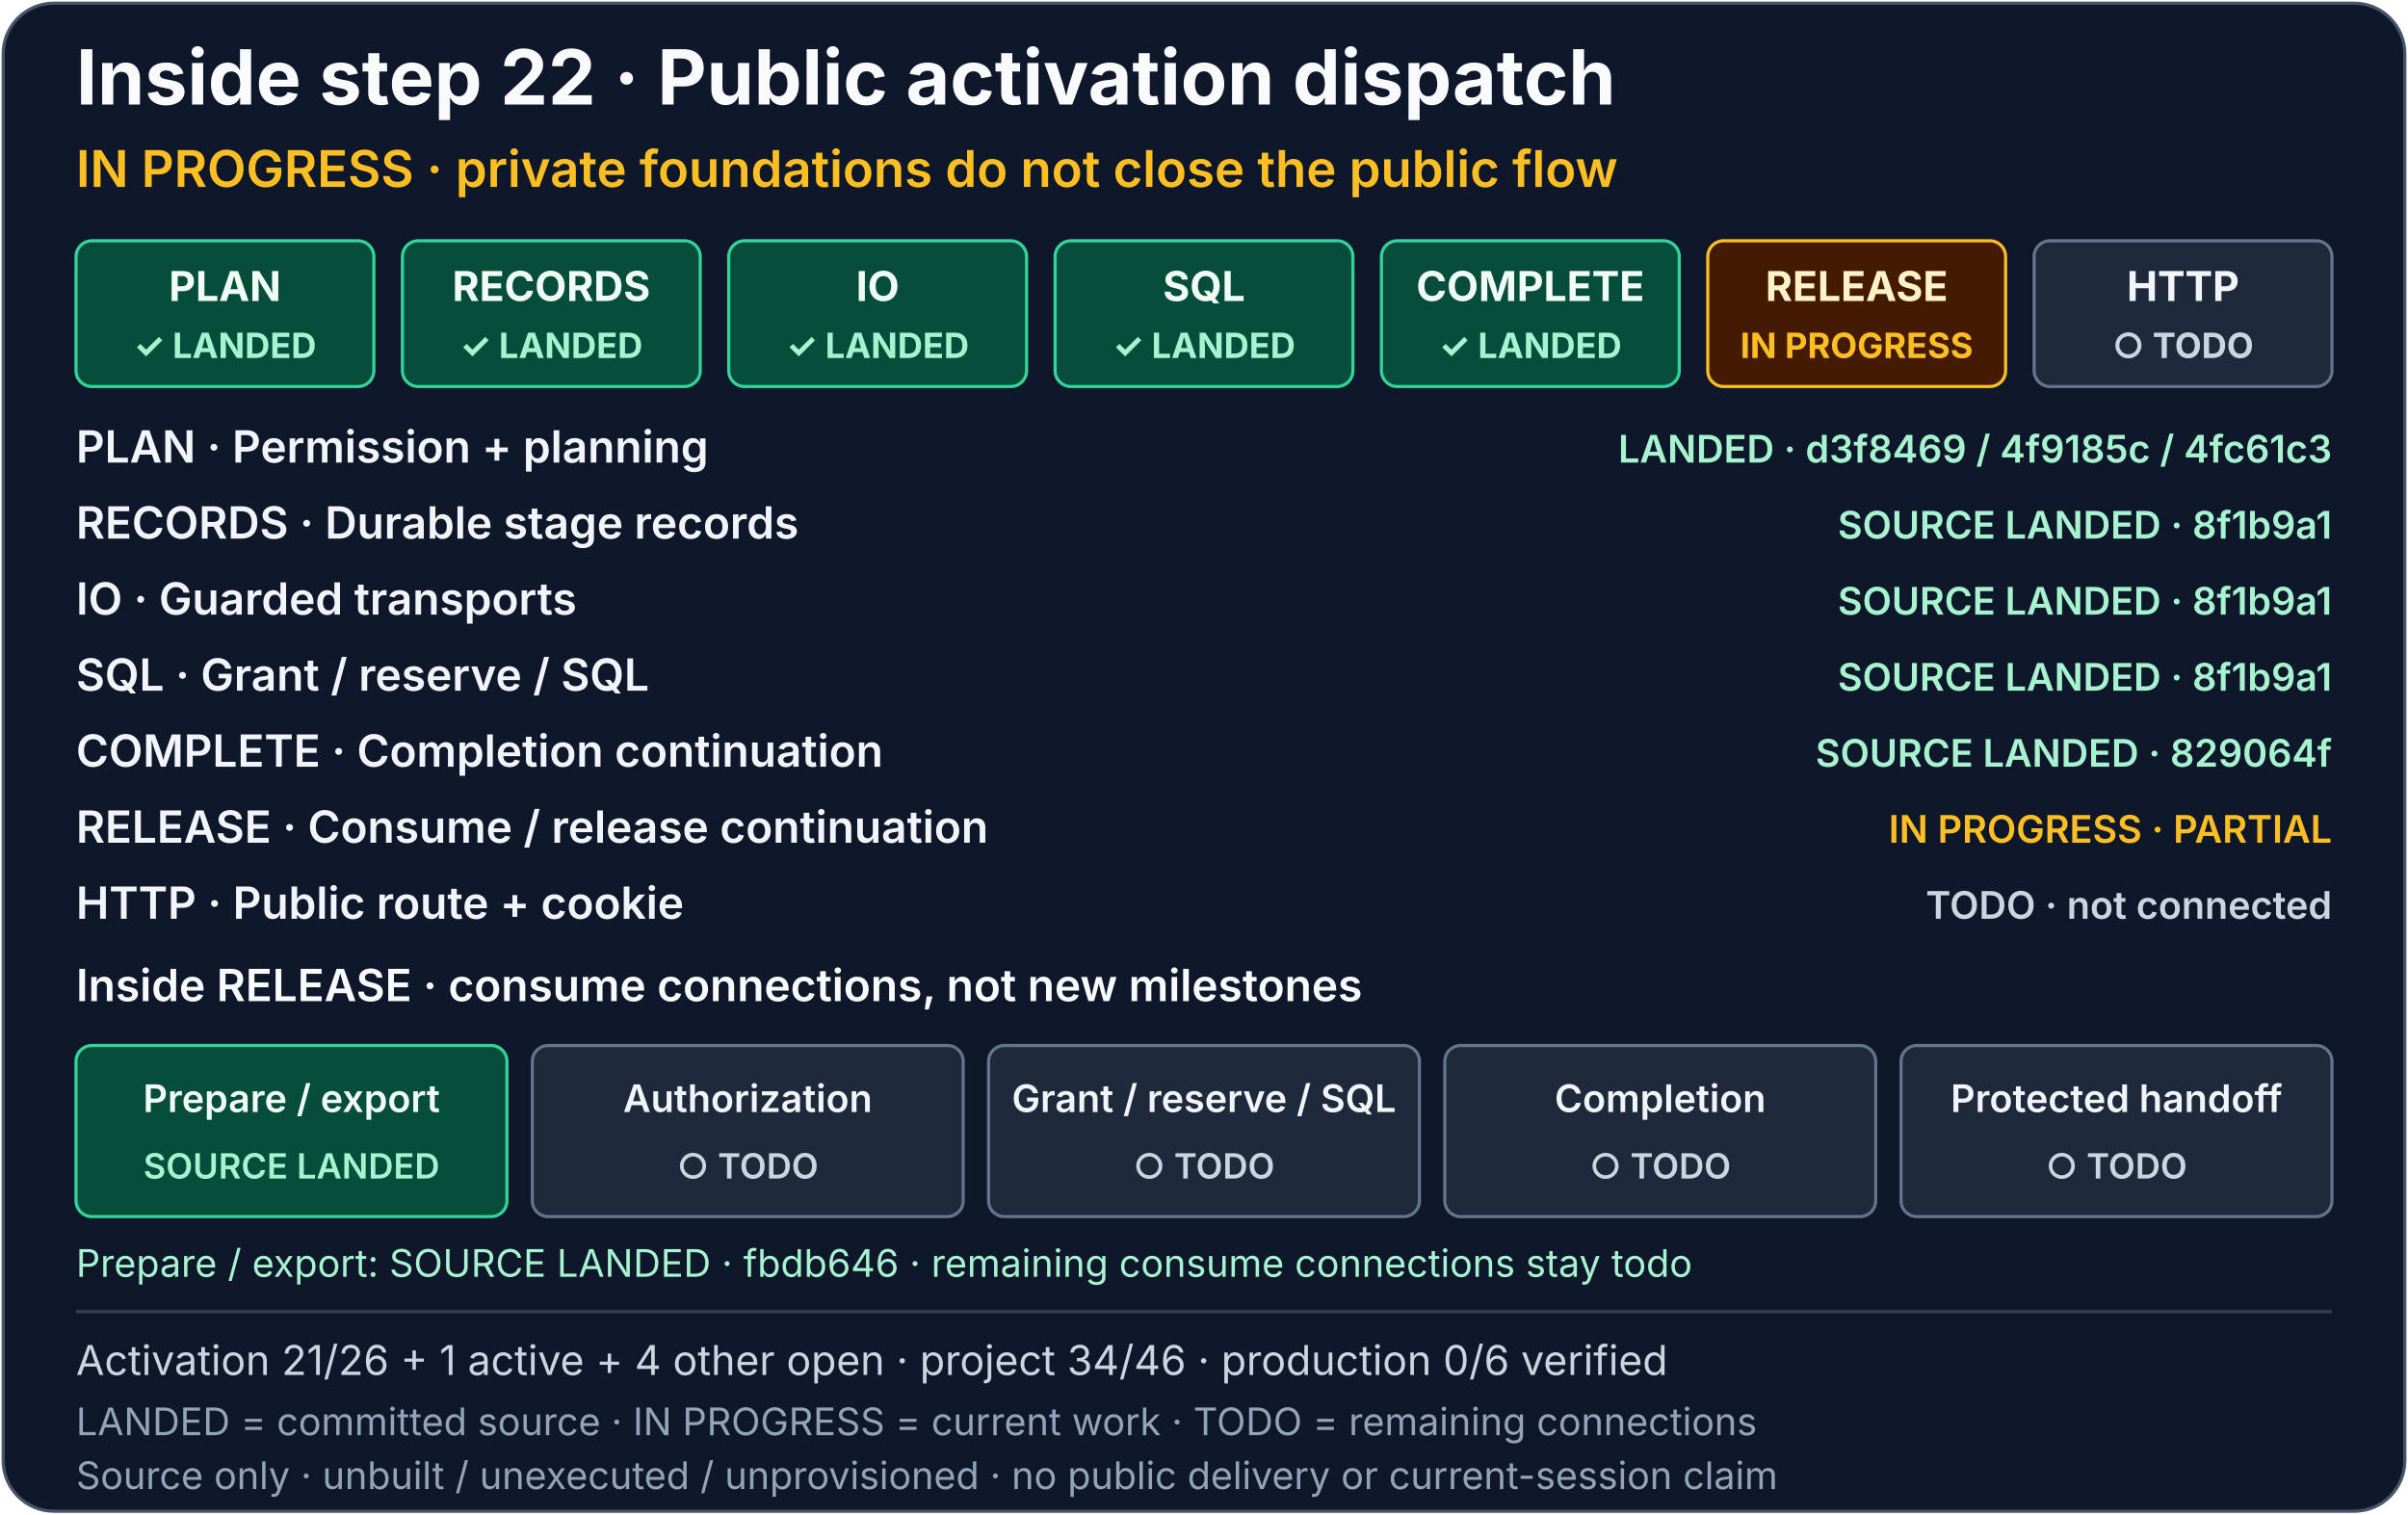
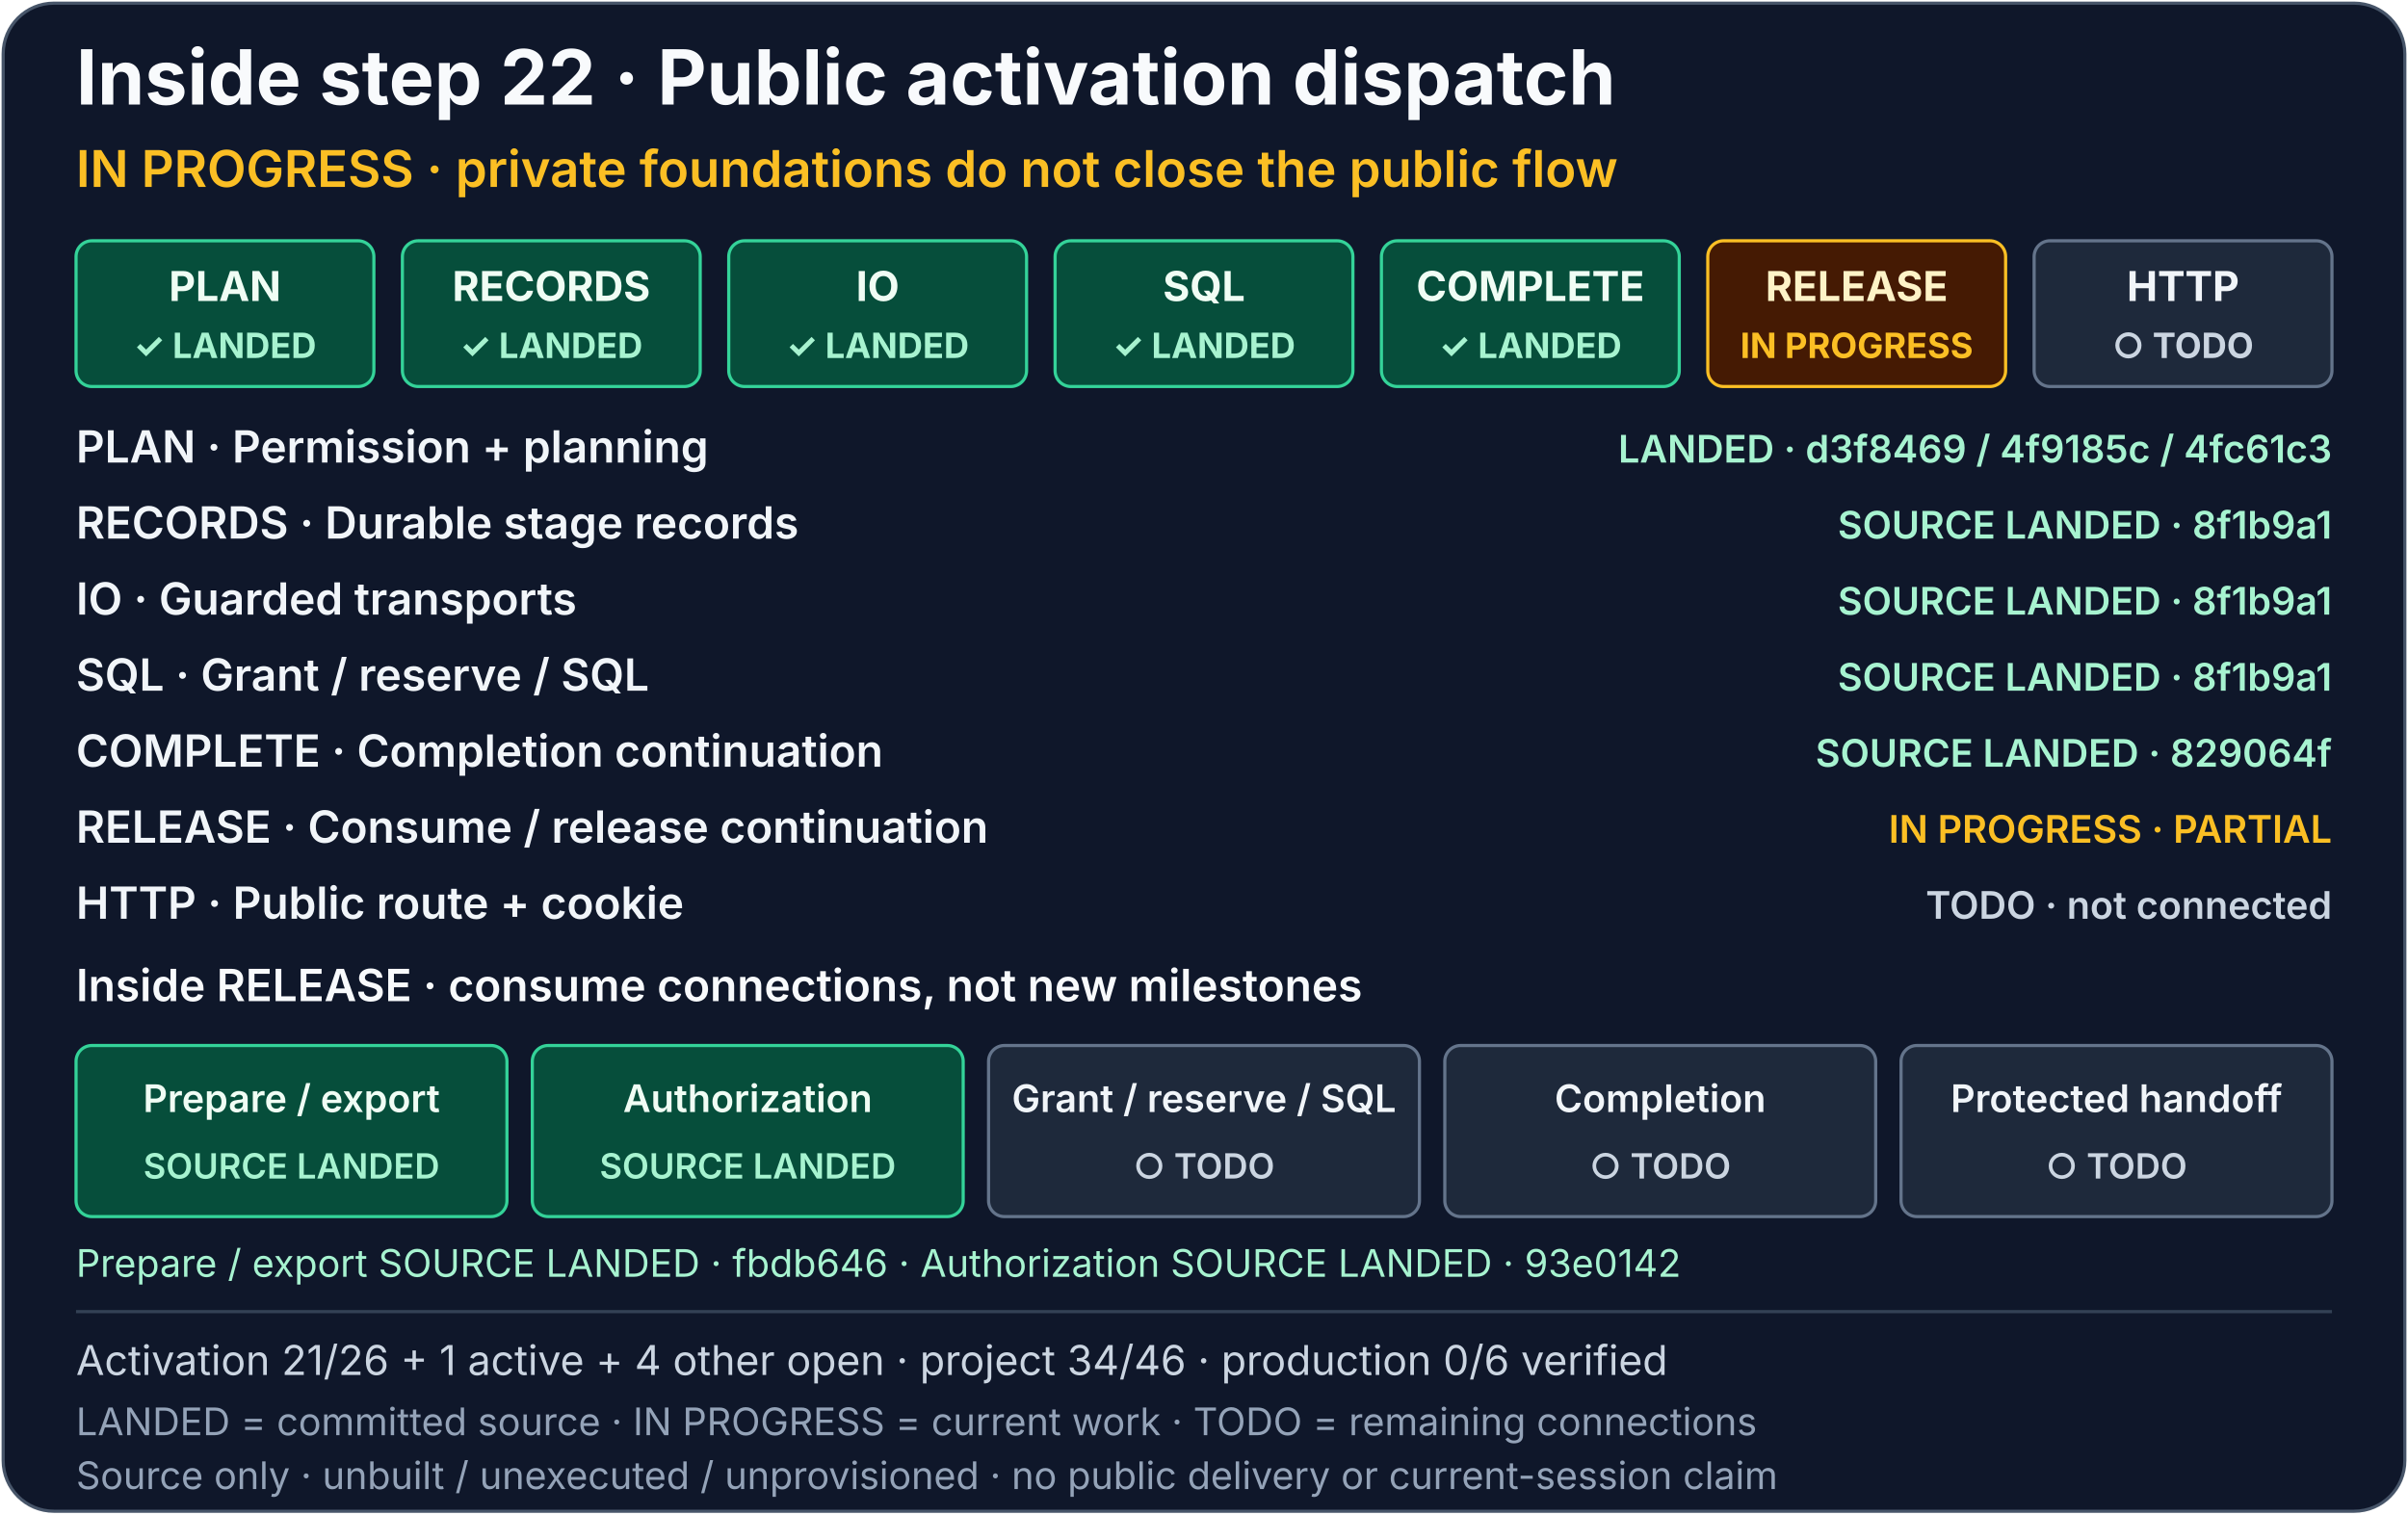
<svg xmlns="http://www.w3.org/2000/svg" width="760" height="478" viewBox="0 0 760 478" role="img" aria-labelledby="activation-dispatch-title activation-dispatch-description">
  <rect x="1" y="1" width="758" height="476" rx="16" fill="#0f172a" stroke="#475569" />
  <g font-family="system-ui, -apple-system, Segoe UI, sans-serif">
    <text x="24" y="33" fill="#f8fafc" font-size="24" font-weight="700">Inside step 22 · Public activation dispatch</text>
    <text x="24" y="59" fill="#fbbf24" font-size="16" font-weight="600">IN PROGRESS · private foundations do not close the public flow</text>
    <a href="../production-status.md#activation-dispatch-detail">
      <g font-size="13" font-weight="700" text-anchor="middle">
        <g aria-label="PLAN: Permission + planning, source-landed">
          <rect x="24" y="76" width="94" height="46" rx="5" fill="#064e3b" stroke="#34d399" />
          <text x="71" y="95" fill="#f0fdf4">PLAN</text>
          <text x="71" y="113" fill="#a7f3d0" font-size="11">✓ LANDED</text>
        </g>
        <g aria-label="RECORDS: Durable stage records, source-landed in 8f1b9a1">
          <rect x="127" y="76" width="94" height="46" rx="5" fill="#064e3b" stroke="#34d399" />
          <text x="174" y="95" fill="#f0fdf4">RECORDS</text>
          <text x="174" y="113" fill="#a7f3d0" font-size="11">✓ LANDED</text>
        </g>
        <g aria-label="IO: Guarded transports, source-landed in 8f1b9a1">
          <rect x="230" y="76" width="94" height="46" rx="5" fill="#064e3b" stroke="#34d399" />
          <text x="277" y="95" fill="#f0fdf4">IO</text>
          <text x="277" y="113" fill="#a7f3d0" font-size="11">✓ LANDED</text>
        </g>
        <g aria-label="SQL: Grant / reserve / SQL, source-landed in 8f1b9a1">
          <rect x="333" y="76" width="94" height="46" rx="5" fill="#064e3b" stroke="#34d399" />
          <text x="380" y="95" fill="#f0fdf4">SQL</text>
          <text x="380" y="113" fill="#a7f3d0" font-size="11">✓ LANDED</text>
        </g>
        <g aria-label="COMPLETE: Completion continuation, source-landed in 829064f">
          <rect x="436" y="76" width="94" height="46" rx="5" fill="#064e3b" stroke="#34d399" />
          <text x="483" y="95" fill="#f0fdf4">COMPLETE</text>
          <text x="483" y="113" fill="#a7f3d0" font-size="11">✓ LANDED</text>
        </g>
-         <g aria-label="RELEASE: Consume / release continuation, in progress and partial; prepare/export source-landed in fbdb646">
+         <g aria-label="RELEASE: Consume / release continuation, in progress and partial; prepare/export source-landed in fbdb646 and authorization source-landed in 93e0142">
          <rect x="539" y="76" width="94" height="46" rx="5" fill="#451a03" stroke="#fbbf24" />
          <text x="586" y="95" fill="#fef3c7">RELEASE</text>
          <text x="586" y="113" fill="#fbbf24" font-size="11">IN PROGRESS</text>
        </g>
        <g aria-label="HTTP: Public route + cookie, todo">
          <rect x="642" y="76" width="94" height="46" rx="5" fill="#1e293b" stroke="#64748b" />
          <text x="689" y="95" fill="#f1f5f9">HTTP</text>
          <text x="689" y="113" fill="#cbd5e1" font-size="11">○ TODO</text>
        </g>
      </g>
      <g font-size="14" font-weight="600" fill="#f1f5f9">
        <text x="24" y="146">PLAN · Permission + planning</text>
        <text x="24" y="170">RECORDS · Durable stage records</text>
        <text x="24" y="194">IO · Guarded transports</text>
        <text x="24" y="218">SQL · Grant / reserve / SQL</text>
        <text x="24" y="242">COMPLETE · Completion continuation</text>
        <text x="24" y="266">RELEASE · Consume / release continuation</text>
        <text x="24" y="290">HTTP · Public route + cookie</text>
      </g>
      <g font-size="12" font-weight="600" text-anchor="end">
        <text x="736" y="146" fill="#a7f3d0">LANDED · d3f8469 / 4f9185c / 4fc61c3</text>
        <text x="736" y="170" fill="#a7f3d0">SOURCE LANDED · 8f1b9a1</text>
        <text x="736" y="194" fill="#a7f3d0">SOURCE LANDED · 8f1b9a1</text>
        <text x="736" y="218" fill="#a7f3d0">SOURCE LANDED · 8f1b9a1</text>
        <text x="736" y="242" fill="#a7f3d0">SOURCE LANDED · 829064f</text>
        <text x="736" y="266" fill="#fbbf24">IN PROGRESS · PARTIAL</text>
        <text x="736" y="290" fill="#cbd5e1">TODO · not connected</text>
      </g>
      <text x="24" y="316" fill="#f8fafc" font-size="14" font-weight="600">Inside RELEASE · consume connections, not new milestones</text>
      <g font-size="12" font-weight="600" text-anchor="middle">
        <g aria-label="RELEASE Prepare / export: source-landed in fbdb6461454e4e3e47e064fe798497bf5de3d67a">
          <rect x="24" y="330" width="136" height="54" rx="5" fill="#064e3b" stroke="#34d399" />
          <text x="92" y="351" fill="#f0fdf4">Prepare / export</text>
          <text x="92" y="372" fill="#a7f3d0" font-size="11">SOURCE LANDED</text>
        </g>
-         <g aria-label="RELEASE Authorization: todo">
-           <rect x="168" y="330" width="136" height="54" rx="5" fill="#1e293b" stroke="#64748b" />
-           <text x="236" y="351" fill="#f1f5f9">Authorization</text>
-           <text x="236" y="372" fill="#cbd5e1" font-size="11">○ TODO</text>
+         <g aria-label="RELEASE Authorization: source-landed in 93e0142f3b440682305a9d2bd937a441b3050423">
+           <rect x="168" y="330" width="136" height="54" rx="5" fill="#064e3b" stroke="#34d399" />
+           <text x="236" y="351" fill="#f0fdf4">Authorization</text>
+           <text x="236" y="372" fill="#a7f3d0" font-size="11">SOURCE LANDED</text>
        </g>
        <g aria-label="RELEASE Grant / reserve / SQL: todo">
          <rect x="312" y="330" width="136" height="54" rx="5" fill="#1e293b" stroke="#64748b" />
          <text x="380" y="351" fill="#f1f5f9">Grant / reserve / SQL</text>
          <text x="380" y="372" fill="#cbd5e1" font-size="11">○ TODO</text>
        </g>
        <g aria-label="RELEASE Completion: todo">
          <rect x="456" y="330" width="136" height="54" rx="5" fill="#1e293b" stroke="#64748b" />
          <text x="524" y="351" fill="#f1f5f9">Completion</text>
          <text x="524" y="372" fill="#cbd5e1" font-size="11">○ TODO</text>
        </g>
        <g aria-label="RELEASE Protected handoff: todo">
          <rect x="600" y="330" width="136" height="54" rx="5" fill="#1e293b" stroke="#64748b" />
          <text x="668" y="351" fill="#f1f5f9">Protected handoff</text>
          <text x="668" y="372" fill="#cbd5e1" font-size="11">○ TODO</text>
        </g>
      </g>
-       <text x="24" y="403" fill="#a7f3d0" font-size="12">Prepare / export: SOURCE LANDED · fbdb646 · remaining consume connections stay todo</text>
+       <text x="24" y="403" fill="#a7f3d0" font-size="12">Prepare / export SOURCE LANDED · fbdb646 · Authorization SOURCE LANDED · 93e0142</text>
    </a>
    <path d="M24 414H736" stroke="#334155" />
    <text x="24" y="434" fill="#cbd5e1" font-size="13">Activation 21/26 + 1 active + 4 other open · project 34/46 · production 0/6 verified</text>
    <text x="24" y="453" fill="#94a3b8" font-size="12">LANDED = committed source · IN PROGRESS = current work · TODO = remaining connections</text>
    <text x="24" y="470" fill="#94a3b8" font-size="12">Source only · unbuilt / unexecuted / unprovisioned · no public delivery or current-session claim</text>
  </g>
</svg>
